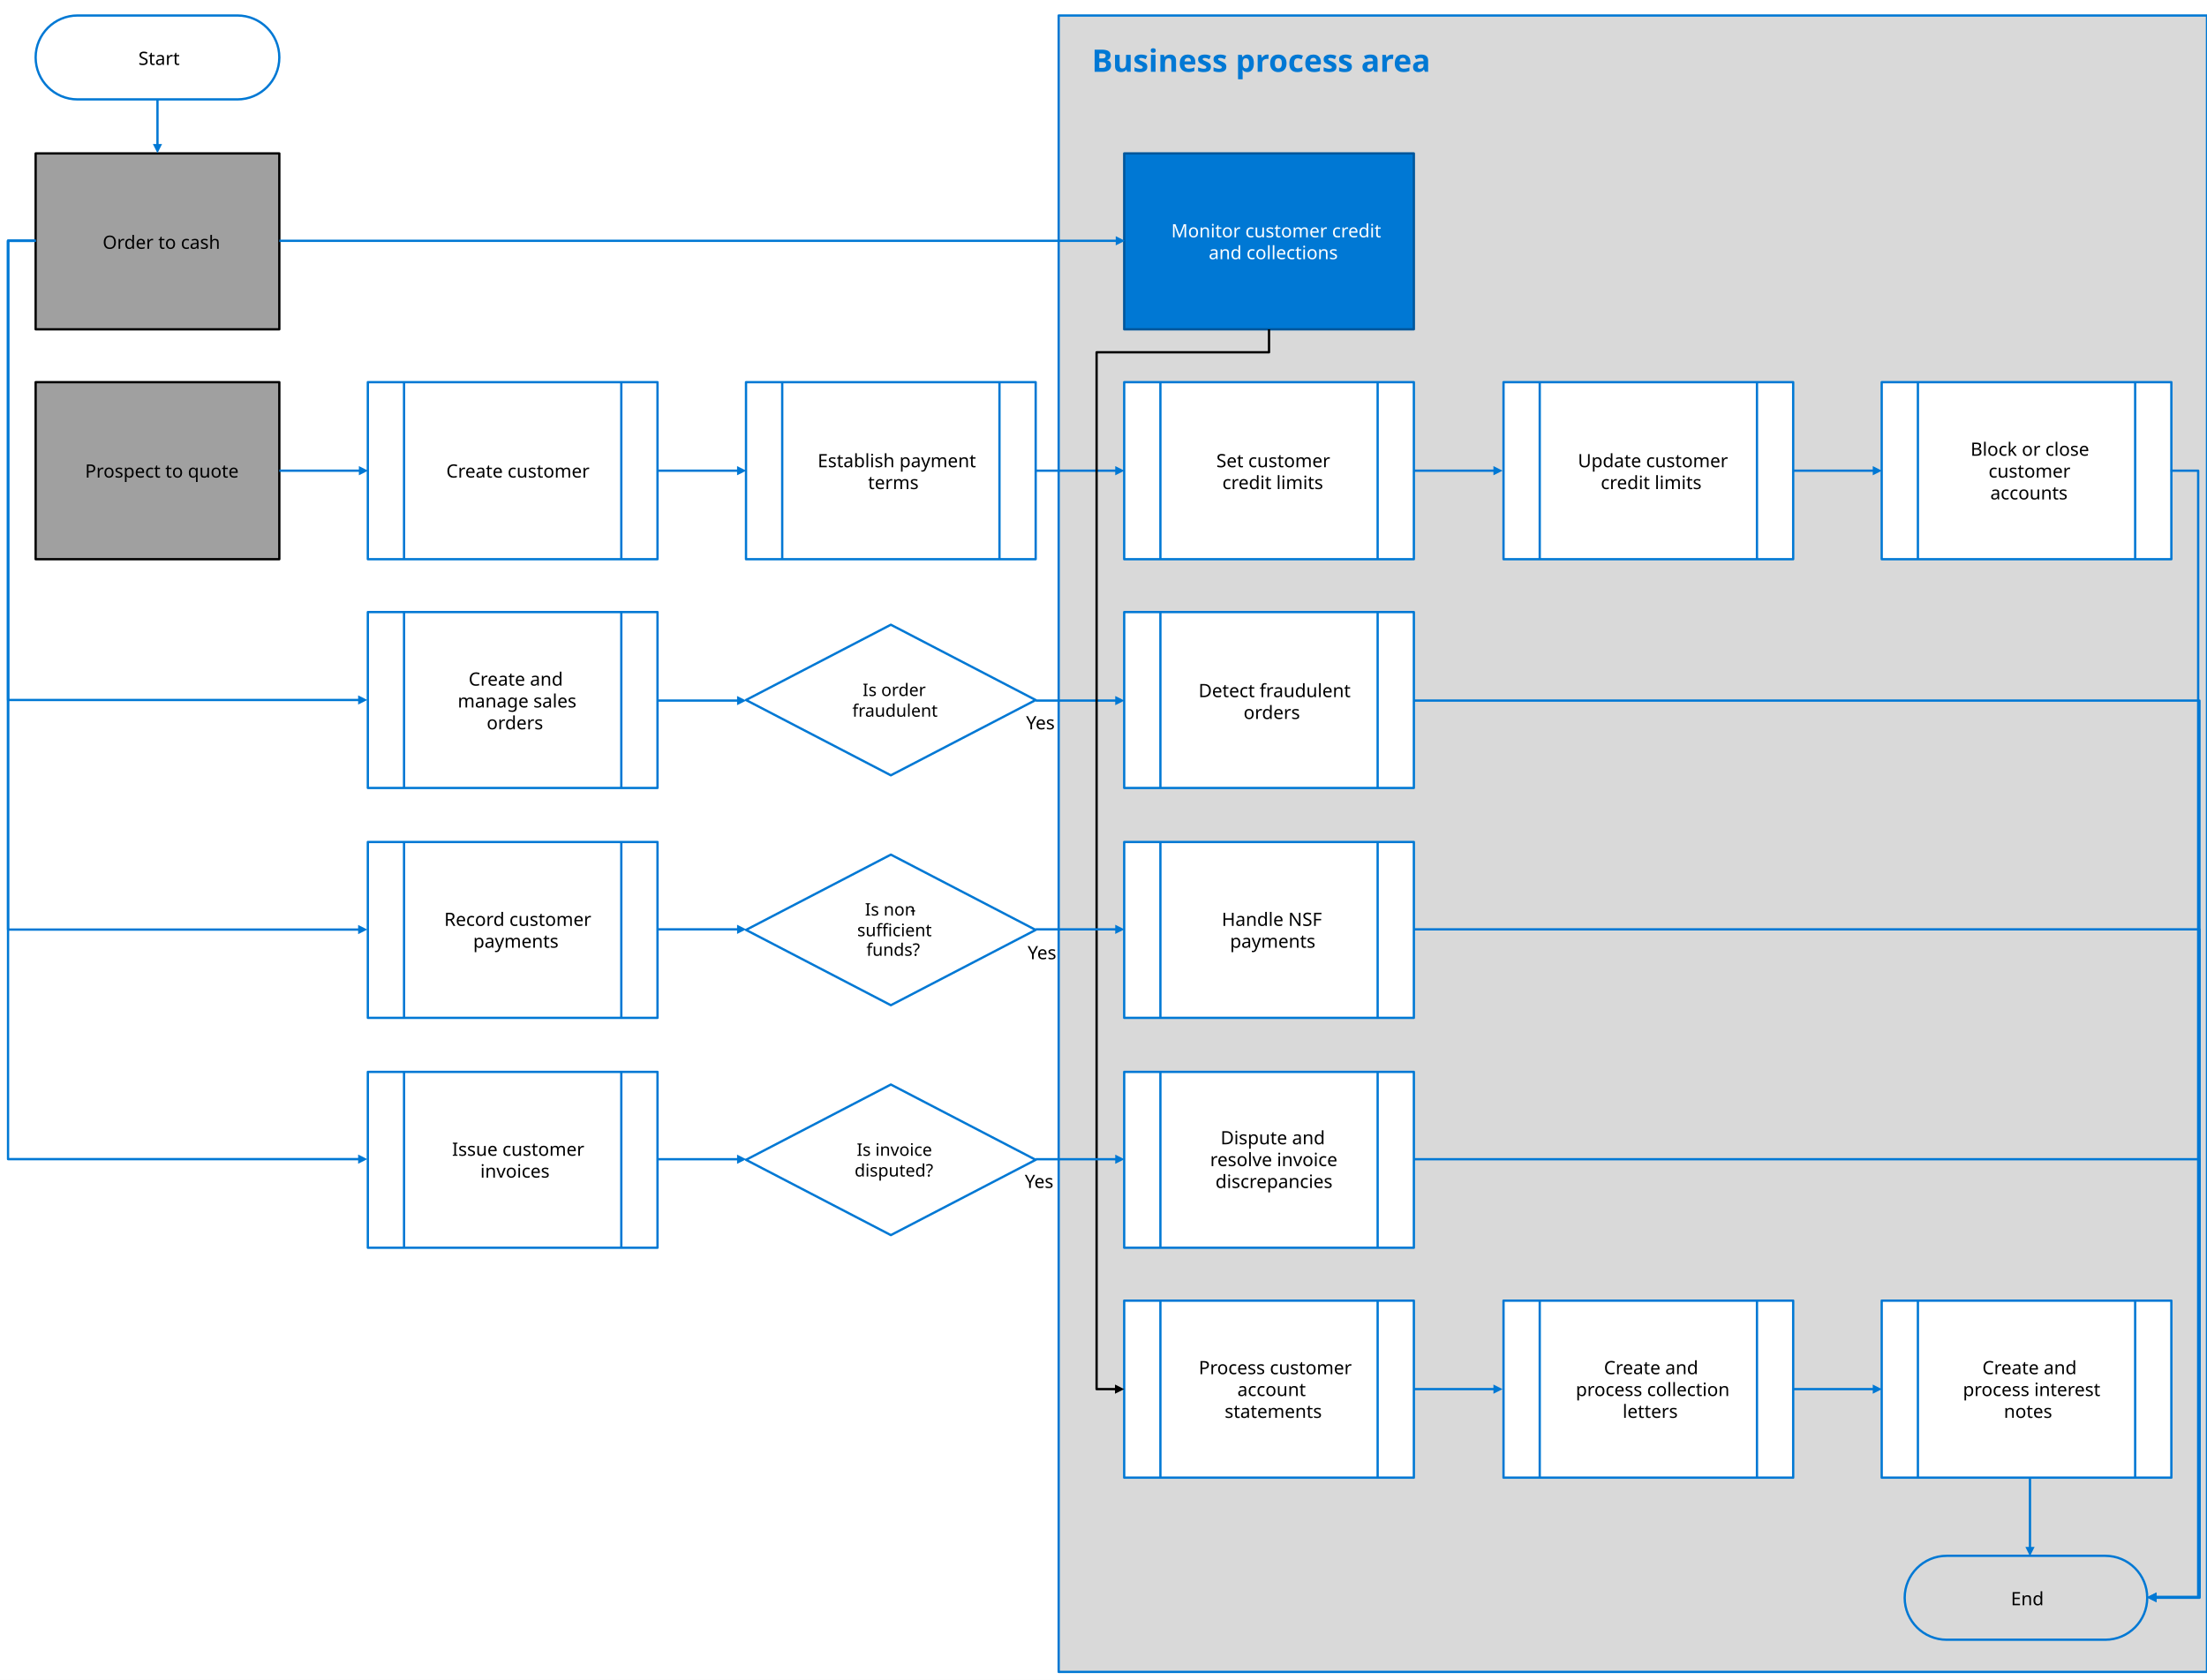
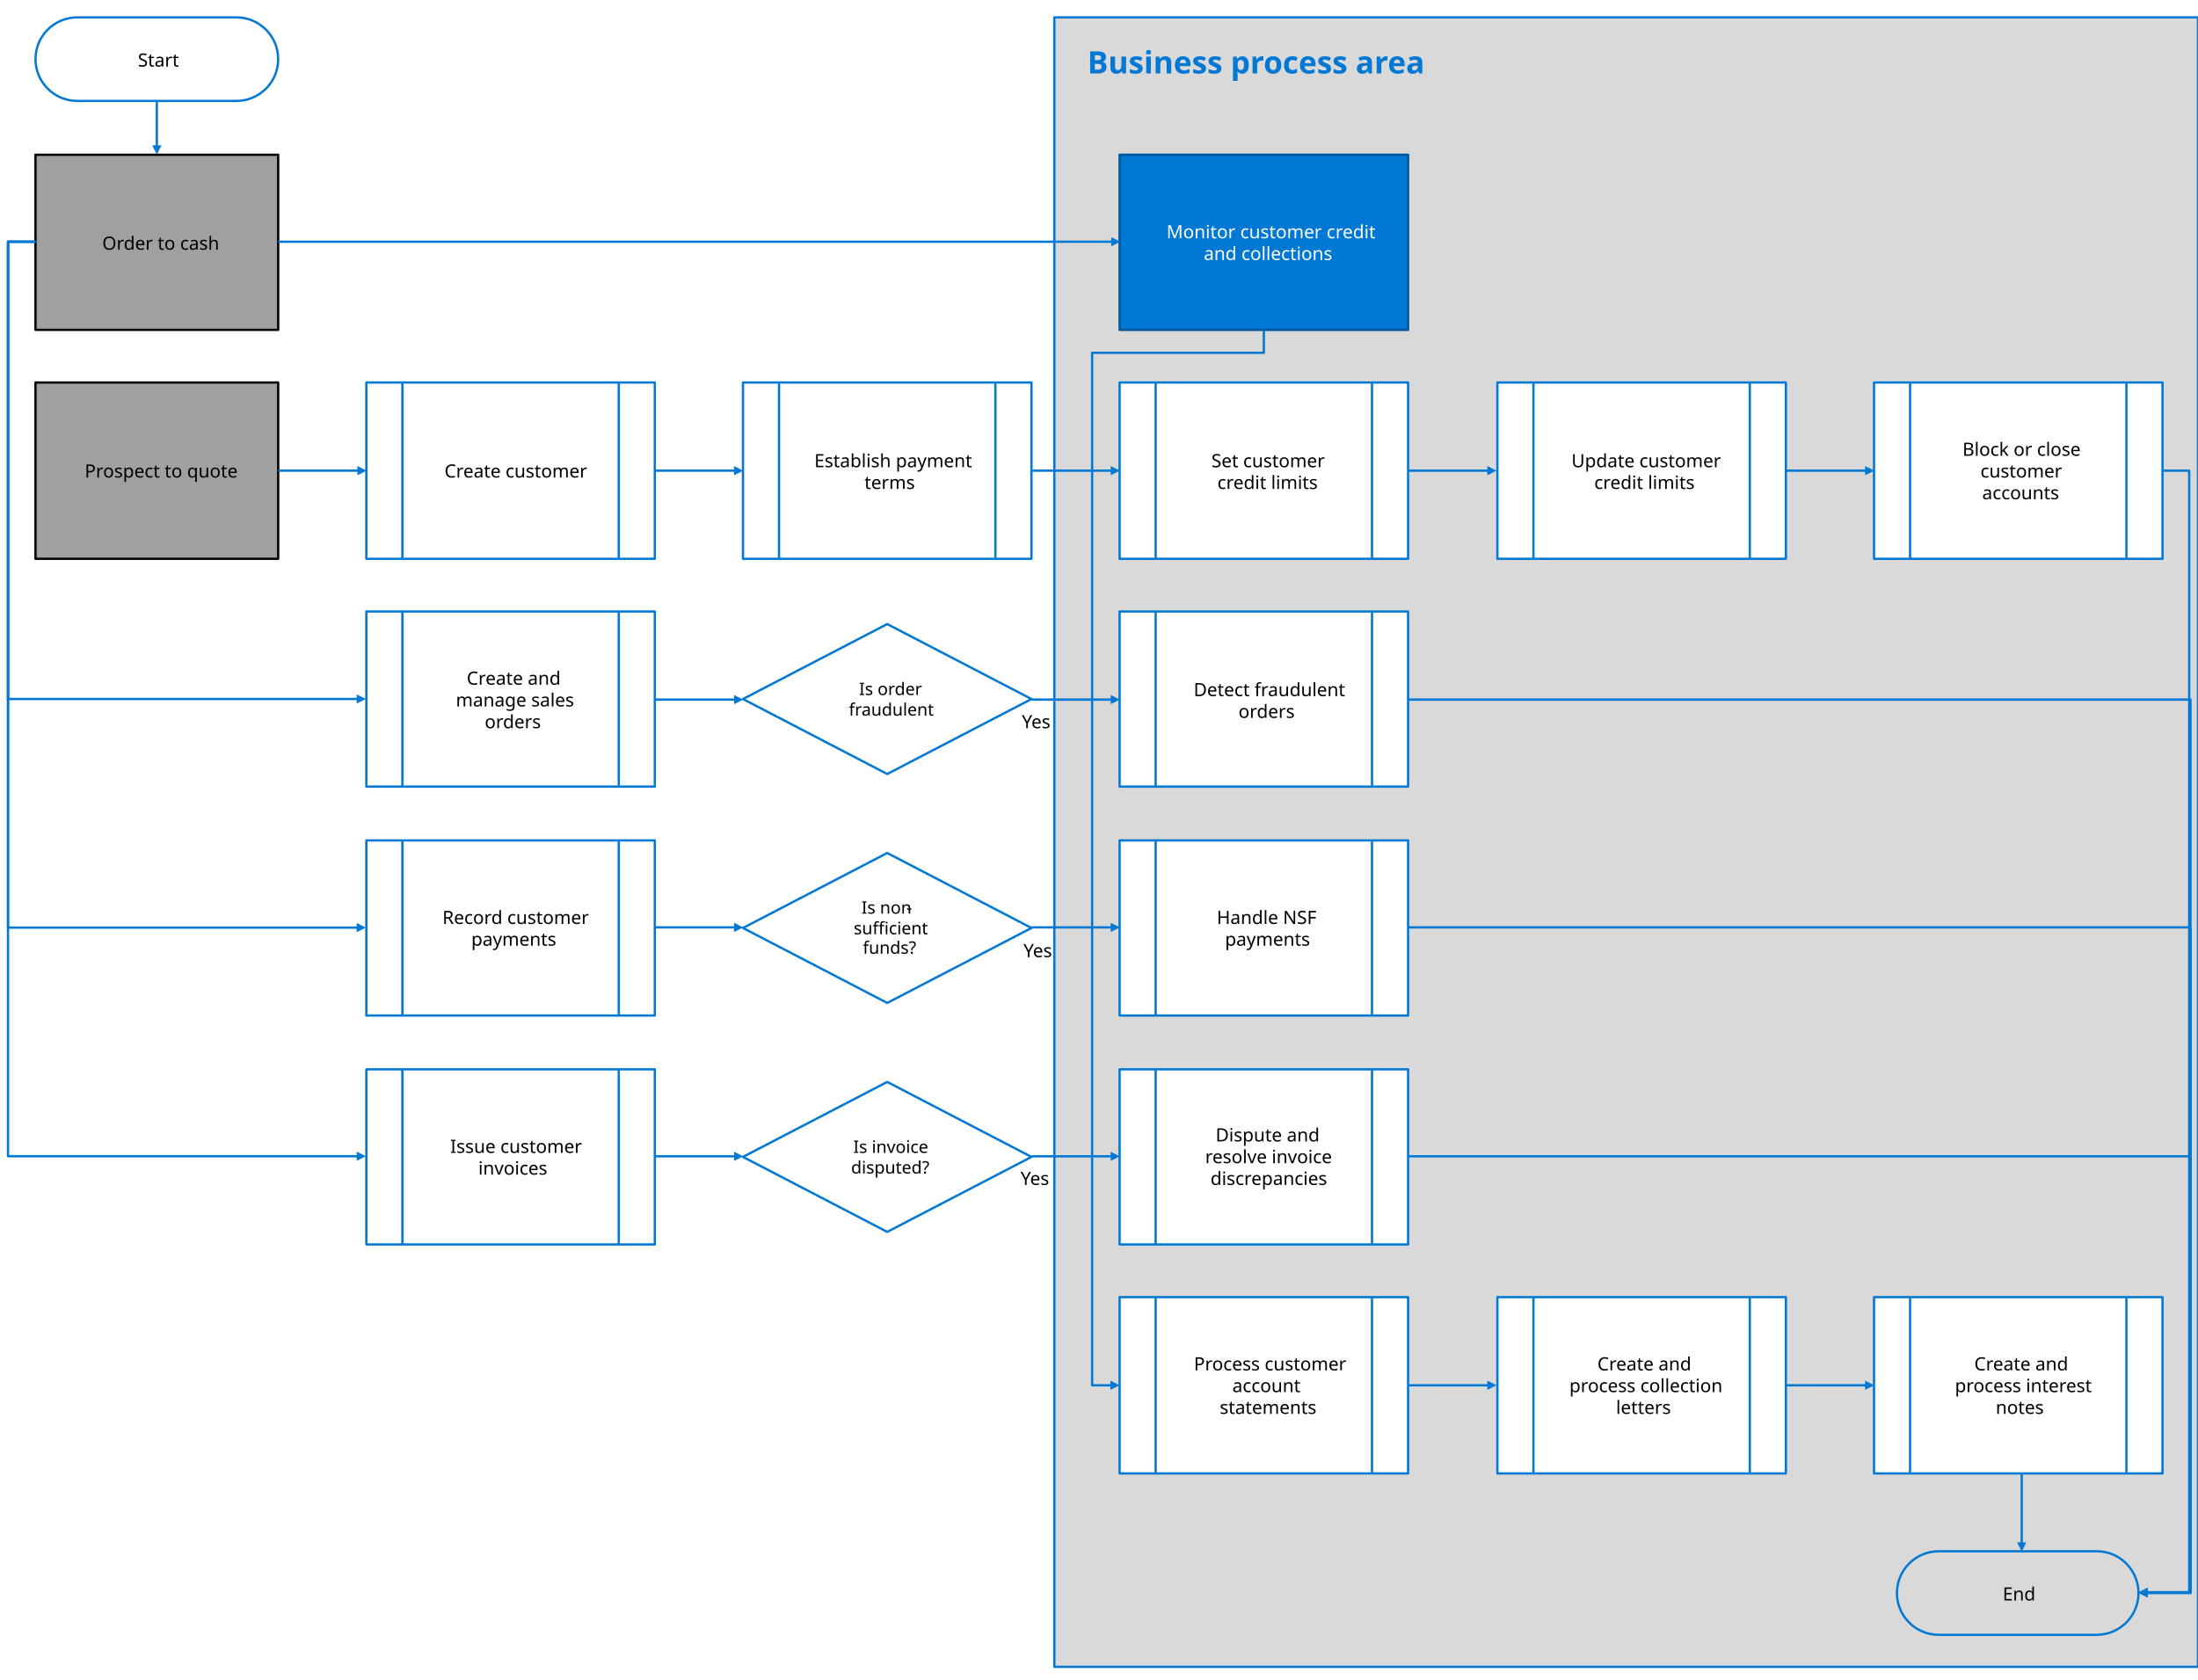
- <svg xmlns="http://www.w3.org/2000/svg" width="1920" height="1461.424" overflow="hidden" version="1.1" id="svg258">
+ <svg xmlns="http://www.w3.org/2000/svg" width="1920" height="1467.575" overflow="hidden" version="1.1" id="svg258">
  <defs id="defs262" />
-   <g id="g256" transform="translate(0,-18.52835)">
-     <rect x="0" y="18.528" width="1920" height="1461.424" fill="#ffffff" id="rect2" style="stroke-width:0.872" />
+   <g id="g256" transform="translate(0,-16.82571)">
+     <rect x="0" y="16.826" width="1920" height="1467.575" fill="#ffffff" id="rect2" style="stroke-width:0.874" />
    <rect x="921" y="32" width="999" height="1441" stroke="#0078d4" stroke-width="2" stroke-linejoin="round" stroke-miterlimit="10" fill="#d9d9d9" id="rect4" />
    <text fill="#0078d4" font-family="'Segoe UI', 'Segoe UI_MSFontService', sans-serif" font-weight="700" font-size="27px" transform="translate(949.844,81)" id="text6">Business process area</text>
    <path d="M 31,68.5 C 31,48.342 47.342,32 67.5,32 h 139 c 20.158,0 36.5,16.342 36.5,36.5 v 0 C 243,88.658 226.658,105 206.5,105 H 67.5 C 47.342,105 31,88.658 31,68.5 Z" stroke="#0078d4" stroke-width="2" stroke-linejoin="round" stroke-miterlimit="10" fill="none" fill-rule="evenodd" id="path8" />
    <text font-family="'Segoe UI', 'Segoe UI_MSFontService', sans-serif" font-weight="400" font-size="16px" transform="translate(120.401,75)" id="text10">Start</text>
    <rect x="31" y="152" width="212" height="153" stroke="#000000" stroke-width="2" stroke-linejoin="round" stroke-miterlimit="10" fill="#a0a0a0" id="rect12" />
    <text font-family="'Segoe UI', 'Segoe UI_MSFontService', sans-serif" font-weight="400" font-size="16px" transform="translate(89.2942,235)" id="text14">Order to cash</text>
    <path d="M 649,627.5 775,562 901,627.5 775,693 Z" stroke="#0078d4" stroke-width="2" stroke-linejoin="round" stroke-miterlimit="10" fill="none" fill-rule="evenodd" id="path16" />
    <text font-family="'Segoe UI', 'Segoe UI_MSFontService', sans-serif" font-weight="400" font-size="15px" transform="translate(750.406,624)" id="text18">Is order</text>
    <text font-family="'Segoe UI', 'Segoe UI_MSFontService', sans-serif" font-weight="400" font-size="15px" transform="translate(741.486,642)" id="text20">fraudulent</text>
    <path d="M 1,-4.48434e-6 1,40.157 h -2 L -1,4.48434e-6 Z M 4,38.824 l -4,8 -4,-8 z" fill="#0078d4" transform="matrix(-1,0,0,1,137,105)" id="path22" />
    <text font-family="'Segoe UI', 'Segoe UI_MSFontService', sans-serif" font-weight="400" font-size="16px" transform="translate(891.512,1052)" id="text24">Yes</text>
    <rect x="320" y="351" width="252" height="154" fill="#ffffff" id="rect26" />
    <path d="m 351.5,351 v 154 m 189,-154 v 154" stroke="#0078d4" stroke-width="2" stroke-linejoin="round" stroke-miterlimit="10" fill="none" fill-rule="evenodd" id="path28" />
    <rect x="320" y="351" width="252" height="154" stroke="#0078d4" stroke-width="2" stroke-linejoin="round" stroke-miterlimit="10" fill="none" id="rect30" />
    <text font-family="'Segoe UI', 'Segoe UI_MSFontService', sans-serif" font-weight="400" font-size="16px" transform="translate(388.252,434)" id="text32">Create customer</text>
    <rect x="31" y="351" width="212" height="154" stroke="#000000" stroke-width="2" stroke-linejoin="round" stroke-miterlimit="10" fill="#a0a0a0" id="rect34" />
    <text font-family="'Segoe UI', 'Segoe UI_MSFontService', sans-serif" font-weight="400" font-size="16px" transform="translate(74.0242,434)" id="text36">Prospect to quote</text>
    <rect x="649" y="351" width="252" height="154" fill="#ffffff" id="rect38" />
    <path d="m 680.5,351 v 154 m 189,-154 v 154" stroke="#0078d4" stroke-width="2" stroke-linejoin="round" stroke-miterlimit="10" fill="none" fill-rule="evenodd" id="path40" />
    <rect x="649" y="351" width="252" height="154" stroke="#0078d4" stroke-width="2" stroke-linejoin="round" stroke-miterlimit="10" fill="none" id="rect42" />
    <text font-family="'Segoe UI', 'Segoe UI_MSFontService', sans-serif" font-weight="400" font-size="16px" transform="translate(711.342,425)" id="text44">Establish payment</text>
    <text font-family="'Segoe UI', 'Segoe UI_MSFontService', sans-serif" font-weight="400" font-size="16px" transform="translate(755.149,444)" id="text46">terms</text>
    <rect x="978" y="351" width="252" height="154" fill="#ffffff" id="rect48" />
    <path d="m 1009.5,351 v 154 m 189,-154 v 154" stroke="#0078d4" stroke-width="2" stroke-linejoin="round" stroke-miterlimit="10" fill="none" fill-rule="evenodd" id="path50" />
    <rect x="978" y="351" width="252" height="154" stroke="#0078d4" stroke-width="2" stroke-linejoin="round" stroke-miterlimit="10" fill="none" id="rect52" />
    <text font-family="'Segoe UI', 'Segoe UI_MSFontService', sans-serif" font-weight="400" font-size="16px" transform="translate(1058.18,425)" id="text54">Set customer</text>
    <text font-family="'Segoe UI', 'Segoe UI_MSFontService', sans-serif" font-weight="400" font-size="16px" transform="translate(1063.4,444)" id="text56">credit limits</text>
    <rect x="1308" y="351" width="252" height="154" fill="#ffffff" id="rect58" />
    <path d="m 1339.5,351 v 154 m 189,-154 v 154" stroke="#0078d4" stroke-width="2" stroke-linejoin="round" stroke-miterlimit="10" fill="none" fill-rule="evenodd" id="path60" />
    <rect x="1308" y="351" width="252" height="154" stroke="#0078d4" stroke-width="2" stroke-linejoin="round" stroke-miterlimit="10" fill="none" id="rect62" />
    <text font-family="'Segoe UI', 'Segoe UI_MSFontService', sans-serif" font-weight="400" font-size="16px" transform="translate(1372.71,425)" id="text64">Update customer</text>
    <text font-family="'Segoe UI', 'Segoe UI_MSFontService', sans-serif" font-weight="400" font-size="16px" transform="translate(1392.61,444)" id="text66">credit limits</text>
    <rect x="1637" y="351" width="252" height="154" fill="#ffffff" id="rect68" />
    <path d="m 1668.5,351 v 154 m 189,-154 v 154" stroke="#0078d4" stroke-width="2" stroke-linejoin="round" stroke-miterlimit="10" fill="none" fill-rule="evenodd" id="path70" />
    <rect x="1637" y="351" width="252" height="154" stroke="#0078d4" stroke-width="2" stroke-linejoin="round" stroke-miterlimit="10" fill="none" id="rect72" />
    <text font-family="'Segoe UI', 'Segoe UI_MSFontService', sans-serif" font-weight="400" font-size="16px" transform="translate(1714.3,415)" id="text74">Block or close</text>
    <text font-family="'Segoe UI', 'Segoe UI_MSFontService', sans-serif" font-weight="400" font-size="16px" transform="translate(1729.95,434)" id="text76">customer</text>
    <text font-family="'Segoe UI', 'Segoe UI_MSFontService', sans-serif" font-weight="400" font-size="16px" transform="translate(1731.47,453)" id="text78">accounts</text>
    <rect x="320" y="551" width="252" height="153" fill="#ffffff" id="rect80" />
    <path d="m 351.5,551 v 153 m 189,-153 v 153" stroke="#0078d4" stroke-width="2" stroke-linejoin="round" stroke-miterlimit="10" fill="none" fill-rule="evenodd" id="path82" />
    <rect x="320" y="551" width="252" height="153" stroke="#0078d4" stroke-width="2" stroke-linejoin="round" stroke-miterlimit="10" fill="none" id="rect84" />
    <text font-family="'Segoe UI', 'Segoe UI_MSFontService', sans-serif" font-weight="400" font-size="16px" transform="translate(407.685,615)" id="text86">Create and</text>
    <text font-family="'Segoe UI', 'Segoe UI_MSFontService', sans-serif" font-weight="400" font-size="16px" transform="translate(398.185,634)" id="text88">manage sales</text>
    <text font-family="'Segoe UI', 'Segoe UI_MSFontService', sans-serif" font-weight="400" font-size="16px" transform="translate(423.405,653)" id="text90">orders</text>
    <rect x="320" y="751" width="252" height="153" fill="#ffffff" id="rect92" />
    <path d="m 351.5,751 v 153 m 189,-153 v 153" stroke="#0078d4" stroke-width="2" stroke-linejoin="round" stroke-miterlimit="10" fill="none" fill-rule="evenodd" id="path94" />
    <rect x="320" y="751" width="252" height="153" stroke="#0078d4" stroke-width="2" stroke-linejoin="round" stroke-miterlimit="10" fill="none" id="rect96" />
    <text font-family="'Segoe UI', 'Segoe UI_MSFontService', sans-serif" font-weight="400" font-size="16px" transform="translate(386.495,824)" id="text98">Record customer</text>
    <text font-family="'Segoe UI', 'Segoe UI_MSFontService', sans-serif" font-weight="400" font-size="16px" transform="translate(411.629,843)" id="text100">payments</text>
    <path d="M 649,827.5 775,762 901,827.5 775,893 Z" stroke="#0078d4" stroke-width="2" stroke-linejoin="round" stroke-miterlimit="10" fill="none" fill-rule="evenodd" id="path102" />
    <text font-family="'Segoe UI', 'Segoe UI_MSFontService', sans-serif" font-weight="400" font-size="15px" transform="translate(752.482,815)" id="text104">Is non</text>
    <text font-family="'Segoe UI', 'Segoe UI_MSFontService', sans-serif" font-weight="400" font-size="15px" transform="translate(791.816,815)" id="text106">-</text>
    <text font-family="'Segoe UI', 'Segoe UI_MSFontService', sans-serif" font-weight="400" font-size="15px" transform="translate(745.736,833)" id="text108">sufficient</text>
    <text font-family="'Segoe UI', 'Segoe UI_MSFontService', sans-serif" font-weight="400" font-size="15px" transform="translate(753.736,850)" id="text110">funds?</text>
    <rect x="320" y="951" width="252" height="153" fill="#ffffff" id="rect112" />
    <path d="m 351.5,951 v 153 m 189,-153 v 153" stroke="#0078d4" stroke-width="2" stroke-linejoin="round" stroke-miterlimit="10" fill="none" fill-rule="evenodd" id="path114" />
    <rect x="320" y="951" width="252" height="153" stroke="#0078d4" stroke-width="2" stroke-linejoin="round" stroke-miterlimit="10" fill="none" id="rect116" />
    <text font-family="'Segoe UI', 'Segoe UI_MSFontService', sans-serif" font-weight="400" font-size="16px" transform="translate(393.249,1024)" id="text118">Issue customer</text>
    <text font-family="'Segoe UI', 'Segoe UI_MSFontService', sans-serif" font-weight="400" font-size="16px" transform="translate(417.815,1043)" id="text120">invoices</text>
    <path d="M 649,1027.5 775,962 901,1027.5 775,1093 Z" stroke="#0078d4" stroke-width="2" stroke-linejoin="round" stroke-miterlimit="10" fill="none" fill-rule="evenodd" id="path122" />
    <text font-family="'Segoe UI', 'Segoe UI_MSFontService', sans-serif" font-weight="400" font-size="15px" transform="translate(745.319,1024)" id="text124">Is invoice</text>
    <text font-family="'Segoe UI', 'Segoe UI_MSFontService', sans-serif" font-weight="400" font-size="15px" transform="translate(743.486,1042)" id="text126">disputed?</text>
    <rect x="978" y="152" width="252" height="153" stroke="#00569b" stroke-width="2" stroke-linejoin="round" stroke-miterlimit="10" fill="#0078d4" id="rect128" />
    <text fill="#ffffff" font-family="'Segoe UI', 'Segoe UI_MSFontService', sans-serif" font-weight="400" font-size="16px" transform="translate(1018.94,225)" id="text130">Monitor customer credit</text>
    <text fill="#ffffff" font-family="'Segoe UI', 'Segoe UI_MSFontService', sans-serif" font-weight="400" font-size="16px" transform="translate(1051.54,244)" id="text132">and collections</text>
    <rect x="978" y="551" width="252" height="153" fill="#ffffff" id="rect134" />
    <path d="m 1009.5,551 v 153 m 189,-153 v 153" stroke="#0078d4" stroke-width="2" stroke-linejoin="round" stroke-miterlimit="10" fill="none" fill-rule="evenodd" id="path136" />
    <rect x="978" y="551" width="252" height="153" stroke="#0078d4" stroke-width="2" stroke-linejoin="round" stroke-miterlimit="10" fill="none" id="rect138" />
    <text font-family="'Segoe UI', 'Segoe UI_MSFontService', sans-serif" font-weight="400" font-size="16px" transform="translate(1042.68,625)" id="text140">Detect fraudulent</text>
    <text font-family="'Segoe UI', 'Segoe UI_MSFontService', sans-serif" font-weight="400" font-size="16px" transform="translate(1081.84,644)" id="text142">orders</text>
    <rect x="978" y="751" width="252" height="153" fill="#ffffff" id="rect144" />
    <path d="m 1009.5,751 v 153 m 189,-153 v 153" stroke="#0078d4" stroke-width="2" stroke-linejoin="round" stroke-miterlimit="10" fill="none" fill-rule="evenodd" id="path146" />
    <rect x="978" y="751" width="252" height="153" stroke="#0078d4" stroke-width="2" stroke-linejoin="round" stroke-miterlimit="10" fill="none" id="rect148" />
    <text font-family="'Segoe UI', 'Segoe UI_MSFontService', sans-serif" font-weight="400" font-size="16px" transform="translate(1062.87,824)" id="text150">Handle NSF</text>
    <text font-family="'Segoe UI', 'Segoe UI_MSFontService', sans-serif" font-weight="400" font-size="16px" transform="translate(1070.06,843)" id="text152">payments</text>
    <rect x="978" y="951" width="252" height="153" fill="#ffffff" id="rect154" />
    <path d="m 1009.5,951 v 153 m 189,-153 v 153" stroke="#0078d4" stroke-width="2" stroke-linejoin="round" stroke-miterlimit="10" fill="none" fill-rule="evenodd" id="path156" />
    <rect x="978" y="951" width="252" height="153" stroke="#0078d4" stroke-width="2" stroke-linejoin="round" stroke-miterlimit="10" fill="none" id="rect158" />
    <text font-family="'Segoe UI', 'Segoe UI_MSFontService', sans-serif" font-weight="400" font-size="16px" transform="translate(1061.85,1014)" id="text160">Dispute and</text>
    <text font-family="'Segoe UI', 'Segoe UI_MSFontService', sans-serif" font-weight="400" font-size="16px" transform="translate(1052.74,1033)" id="text162">resolve invoice</text>
    <text font-family="'Segoe UI', 'Segoe UI_MSFontService', sans-serif" font-weight="400" font-size="16px" transform="translate(1057.42,1052)" id="text164">discrepancies</text>
    <rect x="978" y="1150" width="252" height="154" fill="#ffffff" id="rect166" />
    <path d="m 1009.5,1150 v 154 m 189,-154 v 154" stroke="#0078d4" stroke-width="2" stroke-linejoin="round" stroke-miterlimit="10" fill="none" fill-rule="evenodd" id="path168" />
    <rect x="978" y="1150" width="252" height="154" stroke="#0078d4" stroke-width="2" stroke-linejoin="round" stroke-miterlimit="10" fill="none" id="rect170" />
    <text font-family="'Segoe UI', 'Segoe UI_MSFontService', sans-serif" font-weight="400" font-size="16px" transform="translate(1042.87,1214)" id="text172">Process customer</text>
    <text font-family="'Segoe UI', 'Segoe UI_MSFontService', sans-serif" font-weight="400" font-size="16px" transform="translate(1076.45,1233)" id="text174">account</text>
    <text font-family="'Segoe UI', 'Segoe UI_MSFontService', sans-serif" font-weight="400" font-size="16px" transform="translate(1065.43,1252)" id="text176">statements</text>
    <rect x="1308" y="1150" width="252" height="154" fill="#ffffff" id="rect178" />
    <path d="m 1339.5,1150 v 154 m 189,-154 v 154" stroke="#0078d4" stroke-width="2" stroke-linejoin="round" stroke-miterlimit="10" fill="none" fill-rule="evenodd" id="path180" />
    <rect x="1308" y="1150" width="252" height="154" stroke="#0078d4" stroke-width="2" stroke-linejoin="round" stroke-miterlimit="10" fill="none" id="rect182" />
    <text font-family="'Segoe UI', 'Segoe UI_MSFontService', sans-serif" font-weight="400" font-size="16px" transform="translate(1395.34,1214)" id="text184">Create and</text>
    <text font-family="'Segoe UI', 'Segoe UI_MSFontService', sans-serif" font-weight="400" font-size="16px" transform="translate(1370.86,1233)" id="text186">process collection</text>
    <text font-family="'Segoe UI', 'Segoe UI_MSFontService', sans-serif" font-weight="400" font-size="16px" transform="translate(1411.6,1252)" id="text188">letters</text>
    <rect x="1637" y="1150" width="252" height="154" fill="#ffffff" id="rect190" />
    <path d="m 1668.5,1150 v 154 m 189,-154 v 154" stroke="#0078d4" stroke-width="2" stroke-linejoin="round" stroke-miterlimit="10" fill="none" fill-rule="evenodd" id="path192" />
    <rect x="1637" y="1150" width="252" height="154" stroke="#0078d4" stroke-width="2" stroke-linejoin="round" stroke-miterlimit="10" fill="none" id="rect194" />
    <text font-family="'Segoe UI', 'Segoe UI_MSFontService', sans-serif" font-weight="400" font-size="16px" transform="translate(1724.56,1214)" id="text196">Create and</text>
    <text font-family="'Segoe UI', 'Segoe UI_MSFontService', sans-serif" font-weight="400" font-size="16px" transform="translate(1707.66,1233)" id="text198">process interest</text>
    <text font-family="'Segoe UI', 'Segoe UI_MSFontService', sans-serif" font-weight="400" font-size="16px" transform="translate(1743.28,1252)" id="text200">notes</text>
    <path d="m 1657,1408.5 c 0,-20.16 16.34,-36.5 36.5,-36.5 h 138 c 20.16,0 36.5,16.34 36.5,36.5 v 0 c 0,20.16 -16.34,36.5 -36.5,36.5 h -138 c -20.16,0 -36.5,-16.34 -36.5,-36.5 z" stroke="#0078d4" stroke-width="2" stroke-linejoin="round" stroke-miterlimit="10" fill="none" fill-rule="evenodd" id="path202" />
    <text font-family="'Segoe UI', 'Segoe UI_MSFontService', sans-serif" font-weight="400" font-size="16px" transform="translate(1749.39,1415)" id="text204">End</text>
    <path d="M 31,229 H 6.999 l 1,-1 v 399.456 l -1,-1 H 312.905 v 2 H 6.999 c -0.552,0 -1,-0.448 -1,-1 V 228 c 0,-0.552 0.448,-1 1,-1 H 31 Z m 280.572,394.456 8,4 -8,4 z" fill="#0078d4" id="path206" />
    <path d="M 31,229 H 6.999 l 1,-1 v 599.184 l -1,-1 H 312.905 v 2 H 6.999 c -0.552,0 -1,-0.448 -1,-1 V 228 c 0,-0.552 0.448,-1 1,-1 H 31 Z m 280.572,594.184 8,4 -8,4 z" fill="#0078d4" id="path208" />
    <path d="M 31,229 H 6.999 l 1,-1 v 798.91 l -1,-1 H 312.905 v 2 H 6.999 c -0.552,0 -1,-0.45 -1,-1 V 228 c 0,-0.552 0.448,-1 1,-1 H 31 Z m 280.572,793.91 8,4 -8,4 z" fill="#0078d4" id="path210" />
    <path d="m 243,227 h 728.986 v 2 H 243 Z m 727.652,-3 8,4 -8,4 z" fill="#0078d4" id="path212" />
    <path d="m 243,427 h 70.55 v 2 H 243 Z m 69.217,-3 8,4 -8,4 z" fill="#0078d4" id="path214" />
    <path d="m 572,427 h 70.551 v 2 H 572 Z m 69.217,-3 8,4 -8,4 z" fill="#0078d4" id="path216" />
    <path d="m 572,627 h 70.551 v 2 H 572 Z m 69.217,-3 8,4 -8,4 z" fill="#0078d4" id="path218" />
    <path d="m 901,627 h 70.55 v 2 H 901 Z m 69.217,-3 8,4 -8,4 z" fill="#0078d4" id="path220" />
    <path d="m 901,427 h 70.55 v 2 H 901 Z m 69.217,-3 8,4 -8,4 z" fill="#0078d4" id="path222" />
-     <path d="m 1105,305 v 20.007 c 0,0.552 -0.45,1 -1,1 H 953.999 l 1,-1 v 901.983 l -1,-1 h 17.334 v 2 h -17.334 c -0.552,0 -1,-0.44 -1,-1 V 325.007 c 0,-0.553 0.448,-1 1,-1 H 1104 l -1,1 V 305 Z m -135,917.99 8,4 -8,4 z" id="path224" />
+     <path d="m 1105,305 v 20.007 c 0,0.552 -0.45,1 -1,1 H 953.999 l 1,-1 v 901.983 l -1,-1 h 17.334 v 2 h -17.334 c -0.552,0 -1,-0.44 -1,-1 V 325.007 c 0,-0.553 0.448,-1 1,-1 H 1104 l -1,1 V 305 Z m -135,917.99 8,4 -8,4 z" fill="#0078d4" id="path224" />
    <path d="m 1230,427 h 70.55 v 2 H 1230 Z m 69.22,-3 8,4 -8,4 z" fill="#0078d4" id="path226" />
    <path d="m 1560,427 h 70.55 v 2 H 1560 Z m 69.22,-3 8,4 -8,4 z" fill="#0078d4" id="path228" />
    <path d="m 1230,1226 h 70.55 v 2 H 1230 Z m 69.22,-3 8,4 -8,4 z" fill="#0078d4" id="path230" />
    <path d="m 1560,1226 h 70.55 v 2 H 1560 Z m 69.22,-3 8,4 -8,4 z" fill="#0078d4" id="path232" />
    <path d="m 1767,1304 v 61.62 h -2 V 1304 Z m 3,60.28 -4,8 -4,-8 z" fill="#0078d4" id="path234" />
    <path d="m 572,826 h 70.551 v 2 H 572 Z m 69.217,-3 8,4 -8,4 z" fill="#0078d4" id="path236" />
    <path d="m 572,1026 h 70.551 v 2 H 572 Z m 69.217,-3 8,4 -8,4 z" fill="#0078d4" id="path238" />
    <path d="m 901,1026 h 70.55 v 2 H 901 Z m 69.217,-3 8,4 -8,4 z" fill="#0078d4" id="path240" />
    <path d="m 901,826 h 70.55 v 2 H 901 Z m 69.217,-3 8,4 -8,4 z" fill="#0078d4" id="path242" />
    <path d="m 0,1 h -24 l 1,-1 v 980.228 l -1,-1 H 13.656 v 2 h -37.656 c -0.552,0 -1,-0.447 -1,-1 V 0 c 0,-0.552 0.448,-1 1,-1 H 0 Z m 12.323,975.228 8,4 -8,4 z" fill="#0078d4" transform="matrix(-1,0,0,1,1888.32,428)" id="path244" />
    <path d="m 1230,627 h 683.44 c 0.55,0 1,0.448 1,1 v 780.5 c 0,0.55 -0.45,1 -1,1 h -38.66 v -2 h 38.66 l -1,1 V 628 l 1,1 H 1230 Z m 646.11,785.5 -8,-4 8,-4 z" fill="#0078d4" id="path246" />
    <path d="m 1230,826 h 683.44 c 0.55,0 1,0.448 1,1 v 580.77 c 0,0.55 -0.45,1 -1,1 h -38.66 v -2 h 38.66 l -1,1 V 827 l 1,1 H 1230 Z m 646.11,585.77 -8,-4 8,-4 z" fill="#0078d4" id="path248" />
    <path d="m 1230,1026 h 683.44 c 0.55,0 1,0.45 1,1 v 381.04 c 0,0.56 -0.45,1 -1,1 h -38.66 v -2 h 38.66 l -1,1 V 1027 l 1,1 H 1230 Z m 646.11,386.04 -8,-4 8,-4 z" fill="#0078d4" id="path250" />
    <text font-family="'Segoe UI', 'Segoe UI_MSFontService', sans-serif" font-weight="400" font-size="16px" transform="translate(894.013,853)" id="text252">Yes</text>
    <text font-family="'Segoe UI', 'Segoe UI_MSFontService', sans-serif" font-weight="400" font-size="16px" transform="translate(892.629,653)" id="text254">Yes</text>
  </g>
</svg>
